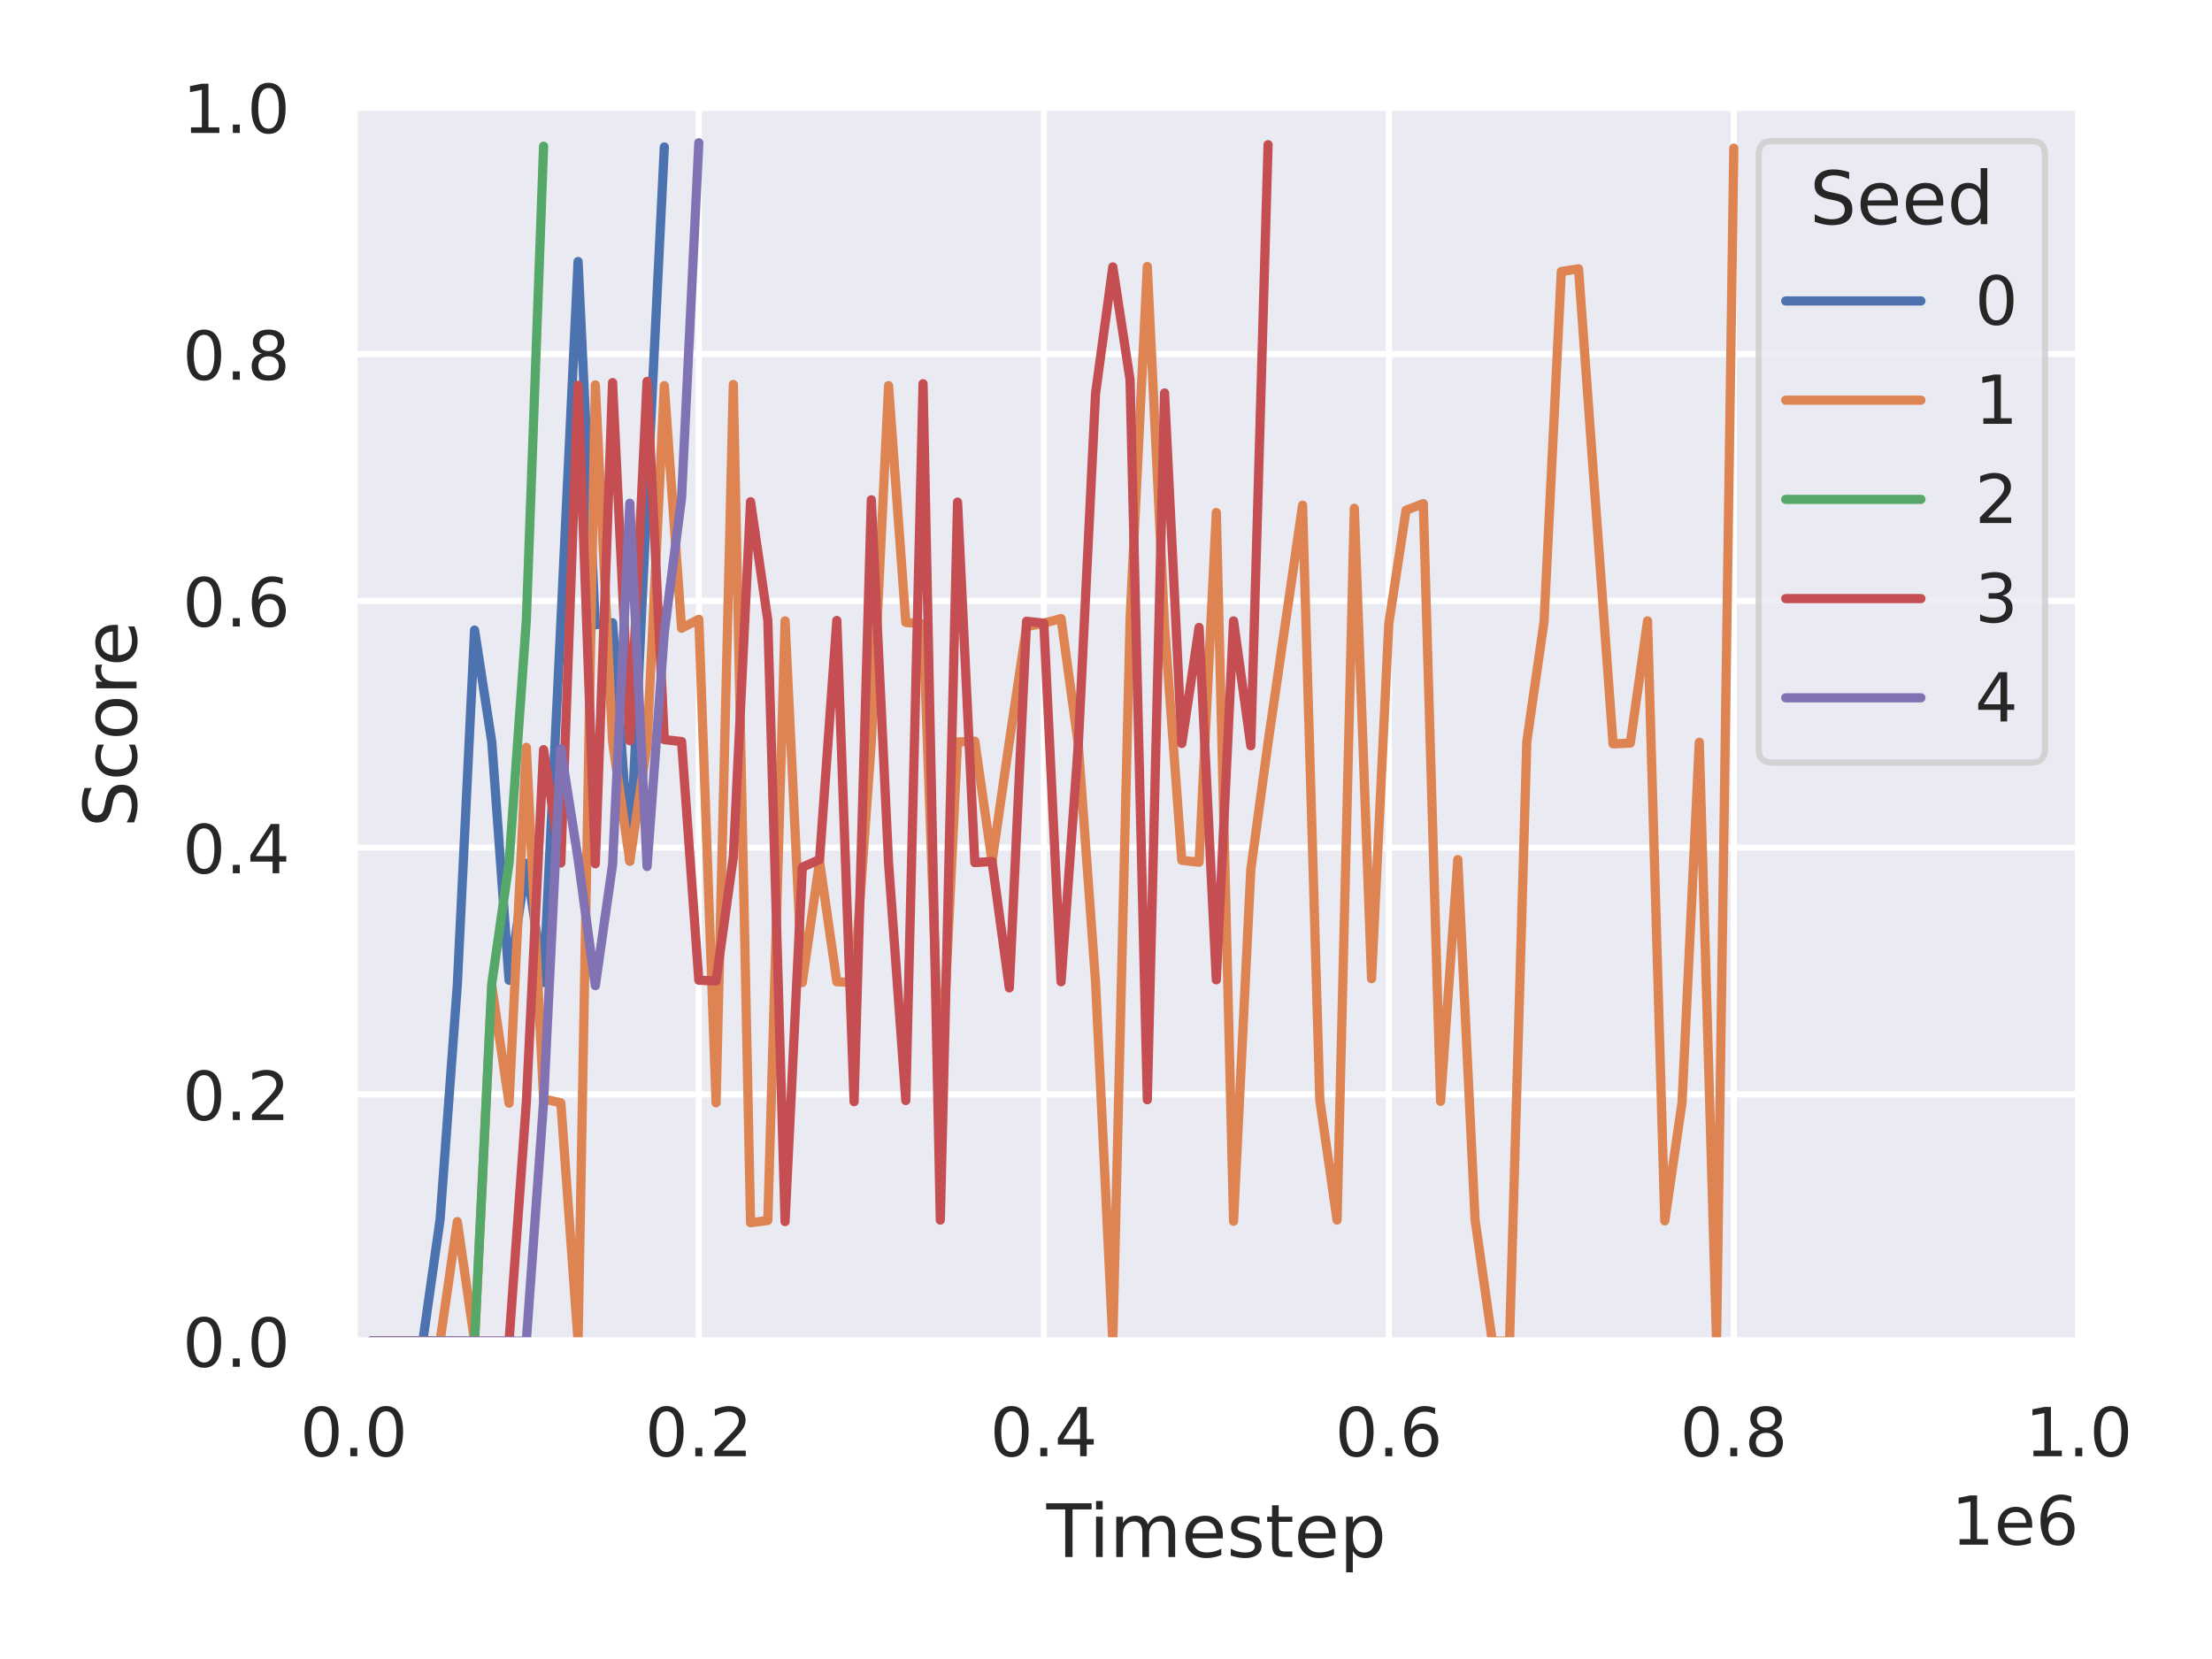
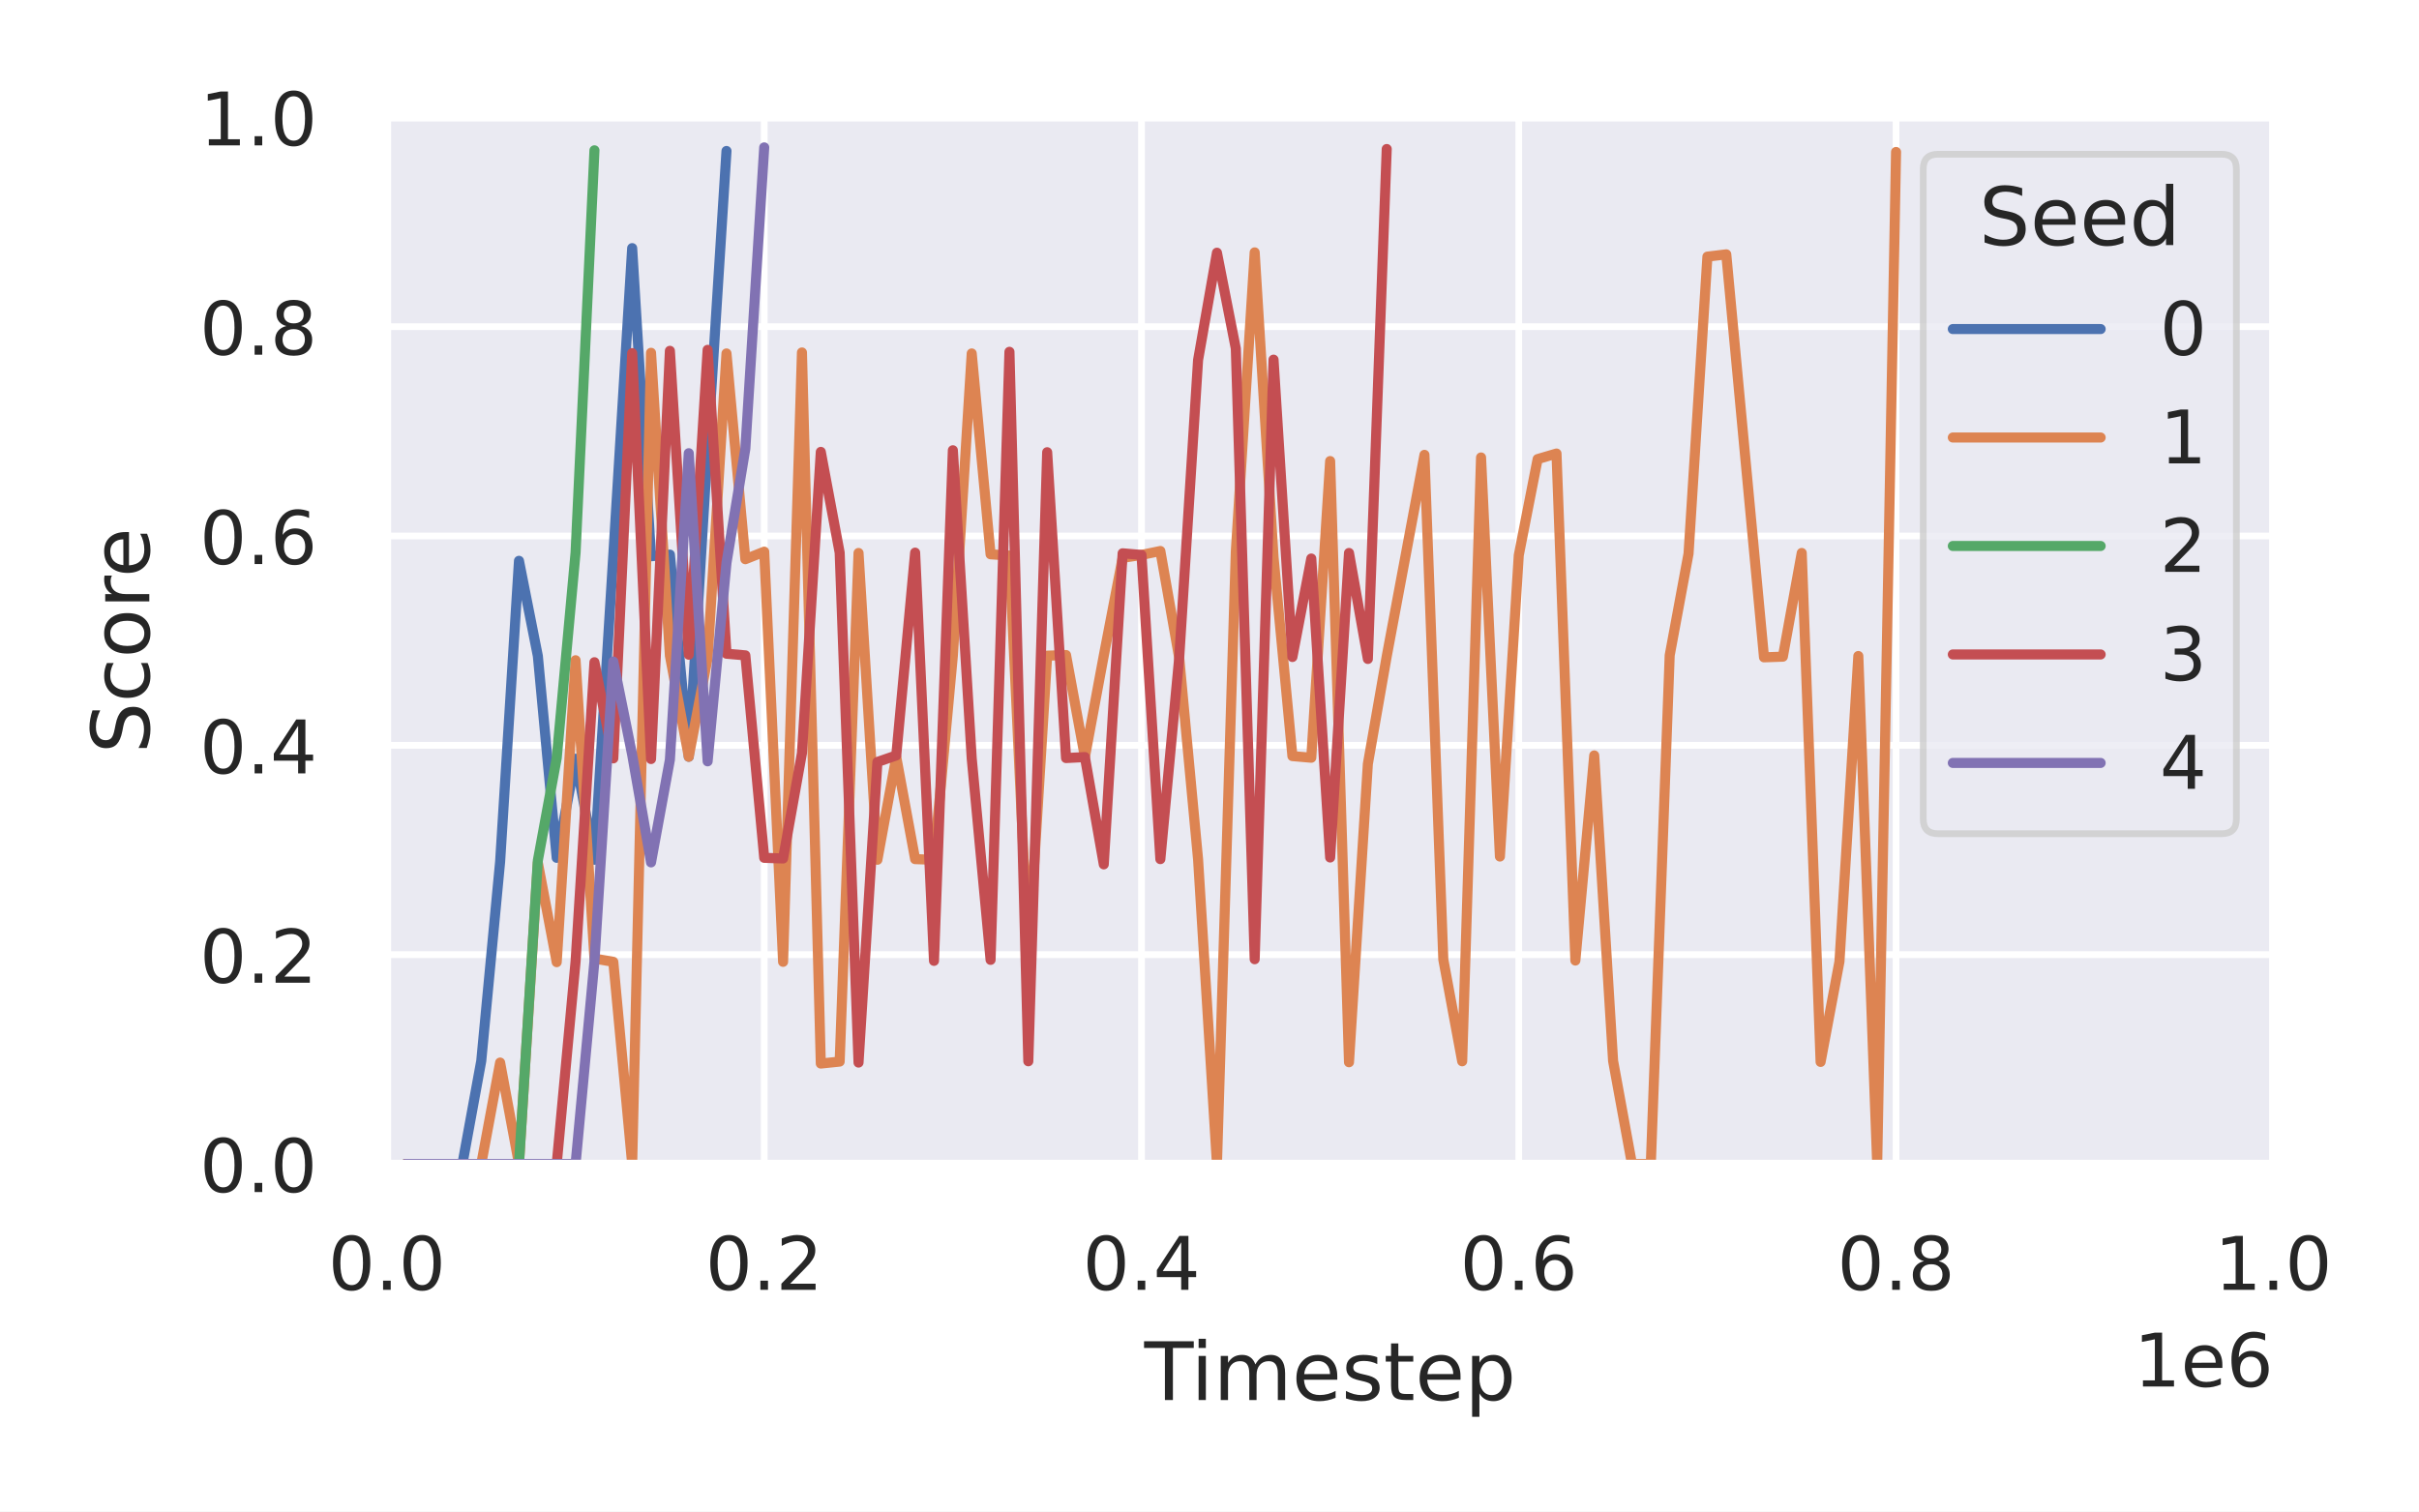
- <svg xmlns="http://www.w3.org/2000/svg" xmlns:xlink="http://www.w3.org/1999/xlink" width="288pt" height="216pt" viewBox="0 0 288 216" version="1.1">
+ <svg xmlns="http://www.w3.org/2000/svg" xmlns:xlink="http://www.w3.org/1999/xlink" width="288pt" height="180pt" viewBox="0 0 288 180" version="1.1">
  <defs>
    <style type="text/css">*{stroke-linejoin: round; stroke-linecap: butt}</style>
  </defs>
  <g id="figure_1">
    <g id="patch_1">
-       <path d="M 0 216  L 288 216  L 288 0  L 0 0  z " style="fill: #ffffff" />
+       <path d="M 0 180  L 288 180  L 288 0  L 0 0  z " style="fill: #ffffff" />
    </g>
    <g id="axes_1">
      <g id="patch_2">
-         <path d="M 46.068 174.612  L 270.657 174.612  L 270.657 13.968  L 46.068 13.968  z " style="fill: #eaeaf2" />
+         <path d="M 46.068 138.612  L 270.657 138.612  L 270.657 13.968  L 46.068 13.968  z " style="fill: #eaeaf2" />
      </g>
      <g id="matplotlib.axis_1">
        <g id="xtick_1">
          <g id="line2d_1">
-             <path d="M 46.068 174.612  L 46.068 13.968  " clip-path="url(#pb9ea2f26ee)" style="fill: none; stroke: #ffffff; stroke-width: 0.8; stroke-linecap: round" />
+             <path d="M 46.068 138.612  L 46.068 13.968  " clip-path="url(#pe7718ac1c4)" style="fill: none; stroke: #ffffff; stroke-width: 0.8; stroke-linecap: round" />
          </g>
          <g id="text_1">
-             <g style="fill: #262626" transform="translate(39.07062 189.5986) scale(0.088 -0.088)">
+             <g style="fill: #262626" transform="translate(39.07062 153.5986) scale(0.088 -0.088)">
              <defs>
                <path id="DejaVuSans-30" d="M 2034 4250  Q 1547 4250 1301 3770  Q 1056 3291 1056 2328  Q 1056 1369 1301 889  Q 1547 409 2034 409  Q 2525 409 2770 889  Q 3016 1369 3016 2328  Q 3016 3291 2770 3770  Q 2525 4250 2034 4250  z M 2034 4750  Q 2819 4750 3233 4129  Q 3647 3509 3647 2328  Q 3647 1150 3233 529  Q 2819 -91 2034 -91  Q 1250 -91 836 529  Q 422 1150 422 2328  Q 422 3509 836 4129  Q 1250 4750 2034 4750  z " transform="scale(0.015625)" />
                <path id="DejaVuSans-2e" d="M 684 794  L 1344 794  L 1344 0  L 684 0  L 684 794  z " transform="scale(0.015625)" />
              </defs>
              <use xlink:href="#DejaVuSans-30" />
              <use xlink:href="#DejaVuSans-2e" x="63.623" />
              <use xlink:href="#DejaVuSans-30" x="95.41" />
            </g>
          </g>
        </g>
        <g id="xtick_2">
          <g id="line2d_2">
-             <path d="M 90.986 174.612  L 90.986 13.968  " clip-path="url(#pb9ea2f26ee)" style="fill: none; stroke: #ffffff; stroke-width: 0.8; stroke-linecap: round" />
+             <path d="M 90.986 138.612  L 90.986 13.968  " clip-path="url(#pe7718ac1c4)" style="fill: none; stroke: #ffffff; stroke-width: 0.8; stroke-linecap: round" />
          </g>
          <g id="text_2">
-             <g style="fill: #262626" transform="translate(83.98843 189.5986) scale(0.088 -0.088)">
+             <g style="fill: #262626" transform="translate(83.98843 153.5986) scale(0.088 -0.088)">
              <defs>
                <path id="DejaVuSans-32" d="M 1228 531  L 3431 531  L 3431 0  L 469 0  L 469 531  Q 828 903 1448 1529  Q 2069 2156 2228 2338  Q 2531 2678 2651 2914  Q 2772 3150 2772 3378  Q 2772 3750 2511 3984  Q 2250 4219 1831 4219  Q 1534 4219 1204 4116  Q 875 4013 500 3803  L 500 4441  Q 881 4594 1212 4672  Q 1544 4750 1819 4750  Q 2544 4750 2975 4387  Q 3406 4025 3406 3419  Q 3406 3131 3298 2873  Q 3191 2616 2906 2266  Q 2828 2175 2409 1742  Q 1991 1309 1228 531  z " transform="scale(0.015625)" />
              </defs>
              <use xlink:href="#DejaVuSans-30" />
              <use xlink:href="#DejaVuSans-2e" x="63.623" />
              <use xlink:href="#DejaVuSans-32" x="95.41" />
            </g>
          </g>
        </g>
        <g id="xtick_3">
          <g id="line2d_3">
-             <path d="M 135.904 174.612  L 135.904 13.968  " clip-path="url(#pb9ea2f26ee)" style="fill: none; stroke: #ffffff; stroke-width: 0.8; stroke-linecap: round" />
+             <path d="M 135.904 138.612  L 135.904 13.968  " clip-path="url(#pe7718ac1c4)" style="fill: none; stroke: #ffffff; stroke-width: 0.8; stroke-linecap: round" />
          </g>
          <g id="text_3">
-             <g style="fill: #262626" transform="translate(128.9062 189.5986) scale(0.088 -0.088)">
+             <g style="fill: #262626" transform="translate(128.9062 153.5986) scale(0.088 -0.088)">
              <defs>
                <path id="DejaVuSans-34" d="M 2419 4116  L 825 1625  L 2419 1625  L 2419 4116  z M 2253 4666  L 3047 4666  L 3047 1625  L 3713 1625  L 3713 1100  L 3047 1100  L 3047 0  L 2419 0  L 2419 1100  L 313 1100  L 313 1709  L 2253 4666  z " transform="scale(0.015625)" />
              </defs>
              <use xlink:href="#DejaVuSans-30" />
              <use xlink:href="#DejaVuSans-2e" x="63.623" />
              <use xlink:href="#DejaVuSans-34" x="95.41" />
            </g>
          </g>
        </g>
        <g id="xtick_4">
          <g id="line2d_4">
-             <path d="M 180.821 174.612  L 180.821 13.968  " clip-path="url(#pb9ea2f26ee)" style="fill: none; stroke: #ffffff; stroke-width: 0.8; stroke-linecap: round" />
+             <path d="M 180.821 138.612  L 180.821 13.968  " clip-path="url(#pe7718ac1c4)" style="fill: none; stroke: #ffffff; stroke-width: 0.8; stroke-linecap: round" />
          </g>
          <g id="text_4">
-             <g style="fill: #262626" transform="translate(173.824 189.5986) scale(0.088 -0.088)">
+             <g style="fill: #262626" transform="translate(173.824 153.5986) scale(0.088 -0.088)">
              <defs>
                <path id="DejaVuSans-36" d="M 2113 2584  Q 1688 2584 1439 2293  Q 1191 2003 1191 1497  Q 1191 994 1439 701  Q 1688 409 2113 409  Q 2538 409 2786 701  Q 3034 994 3034 1497  Q 3034 2003 2786 2293  Q 2538 2584 2113 2584  z M 3366 4563  L 3366 3988  Q 3128 4100 2886 4159  Q 2644 4219 2406 4219  Q 1781 4219 1451 3797  Q 1122 3375 1075 2522  Q 1259 2794 1537 2939  Q 1816 3084 2150 3084  Q 2853 3084 3261 2657  Q 3669 2231 3669 1497  Q 3669 778 3244 343  Q 2819 -91 2113 -91  Q 1303 -91 875 529  Q 447 1150 447 2328  Q 447 3434 972 4092  Q 1497 4750 2381 4750  Q 2619 4750 2861 4703  Q 3103 4656 3366 4563  z " transform="scale(0.015625)" />
              </defs>
              <use xlink:href="#DejaVuSans-30" />
              <use xlink:href="#DejaVuSans-2e" x="63.623" />
              <use xlink:href="#DejaVuSans-36" x="95.41" />
            </g>
          </g>
        </g>
        <g id="xtick_5">
          <g id="line2d_5">
-             <path d="M 225.739 174.612  L 225.739 13.968  " clip-path="url(#pb9ea2f26ee)" style="fill: none; stroke: #ffffff; stroke-width: 0.8; stroke-linecap: round" />
+             <path d="M 225.739 138.612  L 225.739 13.968  " clip-path="url(#pe7718ac1c4)" style="fill: none; stroke: #ffffff; stroke-width: 0.8; stroke-linecap: round" />
          </g>
          <g id="text_5">
-             <g style="fill: #262626" transform="translate(218.7418 189.5986) scale(0.088 -0.088)">
+             <g style="fill: #262626" transform="translate(218.7418 153.5986) scale(0.088 -0.088)">
              <defs>
                <path id="DejaVuSans-38" d="M 2034 2216  Q 1584 2216 1326 1975  Q 1069 1734 1069 1313  Q 1069 891 1326 650  Q 1584 409 2034 409  Q 2484 409 2743 651  Q 3003 894 3003 1313  Q 3003 1734 2745 1975  Q 2488 2216 2034 2216  z M 1403 2484  Q 997 2584 770 2862  Q 544 3141 544 3541  Q 544 4100 942 4425  Q 1341 4750 2034 4750  Q 2731 4750 3128 4425  Q 3525 4100 3525 3541  Q 3525 3141 3298 2862  Q 3072 2584 2669 2484  Q 3125 2378 3379 2068  Q 3634 1759 3634 1313  Q 3634 634 3220 271  Q 2806 -91 2034 -91  Q 1263 -91 848 271  Q 434 634 434 1313  Q 434 1759 690 2068  Q 947 2378 1403 2484  z M 1172 3481  Q 1172 3119 1398 2916  Q 1625 2713 2034 2713  Q 2441 2713 2670 2916  Q 2900 3119 2900 3481  Q 2900 3844 2670 4047  Q 2441 4250 2034 4250  Q 1625 4250 1398 4047  Q 1172 3844 1172 3481  z " transform="scale(0.015625)" />
              </defs>
              <use xlink:href="#DejaVuSans-30" />
              <use xlink:href="#DejaVuSans-2e" x="63.623" />
              <use xlink:href="#DejaVuSans-38" x="95.41" />
            </g>
          </g>
        </g>
        <g id="xtick_6">
          <g id="line2d_6">
-             <path d="M 270.657 174.612  L 270.657 13.968  " clip-path="url(#pb9ea2f26ee)" style="fill: none; stroke: #ffffff; stroke-width: 0.8; stroke-linecap: round" />
+             <path d="M 270.657 138.612  L 270.657 13.968  " clip-path="url(#pe7718ac1c4)" style="fill: none; stroke: #ffffff; stroke-width: 0.8; stroke-linecap: round" />
          </g>
          <g id="text_6">
-             <g style="fill: #262626" transform="translate(263.6596 189.5986) scale(0.088 -0.088)">
+             <g style="fill: #262626" transform="translate(263.6596 153.5986) scale(0.088 -0.088)">
              <defs>
                <path id="DejaVuSans-31" d="M 794 531  L 1825 531  L 1825 4091  L 703 3866  L 703 4441  L 1819 4666  L 2450 4666  L 2450 531  L 3481 531  L 3481 0  L 794 0  L 794 531  z " transform="scale(0.015625)" />
              </defs>
              <use xlink:href="#DejaVuSans-31" />
              <use xlink:href="#DejaVuSans-2e" x="63.623" />
              <use xlink:href="#DejaVuSans-30" x="95.41" />
            </g>
          </g>
        </g>
        <g id="text_7">
-           <g style="fill: #262626" transform="translate(136.2353 202.7233) scale(0.096 -0.096)">
+           <g style="fill: #262626" transform="translate(136.2353 166.7233) scale(0.096 -0.096)">
            <defs>
              <path id="DejaVuSans-54" d="M -19 4666  L 3928 4666  L 3928 4134  L 2272 4134  L 2272 0  L 1638 0  L 1638 4134  L -19 4134  L -19 4666  z " transform="scale(0.015625)" />
              <path id="DejaVuSans-69" d="M 603 3500  L 1178 3500  L 1178 0  L 603 0  L 603 3500  z M 603 4863  L 1178 4863  L 1178 4134  L 603 4134  L 603 4863  z " transform="scale(0.015625)" />
              <path id="DejaVuSans-6d" d="M 3328 2828  Q 3544 3216 3844 3400  Q 4144 3584 4550 3584  Q 5097 3584 5394 3201  Q 5691 2819 5691 2113  L 5691 0  L 5113 0  L 5113 2094  Q 5113 2597 4934 2840  Q 4756 3084 4391 3084  Q 3944 3084 3684 2787  Q 3425 2491 3425 1978  L 3425 0  L 2847 0  L 2847 2094  Q 2847 2600 2669 2842  Q 2491 3084 2119 3084  Q 1678 3084 1418 2786  Q 1159 2488 1159 1978  L 1159 0  L 581 0  L 581 3500  L 1159 3500  L 1159 2956  Q 1356 3278 1631 3431  Q 1906 3584 2284 3584  Q 2666 3584 2933 3390  Q 3200 3197 3328 2828  z " transform="scale(0.015625)" />
              <path id="DejaVuSans-65" d="M 3597 1894  L 3597 1613  L 953 1613  Q 991 1019 1311 708  Q 1631 397 2203 397  Q 2534 397 2845 478  Q 3156 559 3463 722  L 3463 178  Q 3153 47 2828 -22  Q 2503 -91 2169 -91  Q 1331 -91 842 396  Q 353 884 353 1716  Q 353 2575 817 3079  Q 1281 3584 2069 3584  Q 2775 3584 3186 3129  Q 3597 2675 3597 1894  z M 3022 2063  Q 3016 2534 2758 2815  Q 2500 3097 2075 3097  Q 1594 3097 1305 2825  Q 1016 2553 972 2059  L 3022 2063  z " transform="scale(0.015625)" />
              <path id="DejaVuSans-73" d="M 2834 3397  L 2834 2853  Q 2591 2978 2328 3040  Q 2066 3103 1784 3103  Q 1356 3103 1142 2972  Q 928 2841 928 2578  Q 928 2378 1081 2264  Q 1234 2150 1697 2047  L 1894 2003  Q 2506 1872 2764 1633  Q 3022 1394 3022 966  Q 3022 478 2636 193  Q 2250 -91 1575 -91  Q 1294 -91 989 -36  Q 684 19 347 128  L 347 722  Q 666 556 975 473  Q 1284 391 1588 391  Q 1994 391 2212 530  Q 2431 669 2431 922  Q 2431 1156 2273 1281  Q 2116 1406 1581 1522  L 1381 1569  Q 847 1681 609 1914  Q 372 2147 372 2553  Q 372 3047 722 3315  Q 1072 3584 1716 3584  Q 2034 3584 2315 3537  Q 2597 3491 2834 3397  z " transform="scale(0.015625)" />
              <path id="DejaVuSans-74" d="M 1172 4494  L 1172 3500  L 2356 3500  L 2356 3053  L 1172 3053  L 1172 1153  Q 1172 725 1289 603  Q 1406 481 1766 481  L 2356 481  L 2356 0  L 1766 0  Q 1100 0 847 248  Q 594 497 594 1153  L 594 3053  L 172 3053  L 172 3500  L 594 3500  L 594 4494  L 1172 4494  z " transform="scale(0.015625)" />
              <path id="DejaVuSans-70" d="M 1159 525  L 1159 -1331  L 581 -1331  L 581 3500  L 1159 3500  L 1159 2969  Q 1341 3281 1617 3432  Q 1894 3584 2278 3584  Q 2916 3584 3314 3078  Q 3713 2572 3713 1747  Q 3713 922 3314 415  Q 2916 -91 2278 -91  Q 1894 -91 1617 61  Q 1341 213 1159 525  z M 3116 1747  Q 3116 2381 2855 2742  Q 2594 3103 2138 3103  Q 1681 3103 1420 2742  Q 1159 2381 1159 1747  Q 1159 1113 1420 752  Q 1681 391 2138 391  Q 2594 391 2855 752  Q 3116 1113 3116 1747  z " transform="scale(0.015625)" />
            </defs>
            <use xlink:href="#DejaVuSans-54" />
            <use xlink:href="#DejaVuSans-69" x="57.959" />
            <use xlink:href="#DejaVuSans-6d" x="85.742" />
            <use xlink:href="#DejaVuSans-65" x="183.154" />
            <use xlink:href="#DejaVuSans-73" x="244.678" />
            <use xlink:href="#DejaVuSans-74" x="296.777" />
            <use xlink:href="#DejaVuSans-65" x="335.986" />
            <use xlink:href="#DejaVuSans-70" x="397.51" />
          </g>
        </g>
        <g id="text_8">
-           <g style="fill: #262626" transform="translate(254.0443 201.1154) scale(0.088 -0.088)">
+           <g style="fill: #262626" transform="translate(254.0443 165.1154) scale(0.088 -0.088)">
            <use xlink:href="#DejaVuSans-31" />
            <use xlink:href="#DejaVuSans-65" x="63.623" />
            <use xlink:href="#DejaVuSans-36" x="125.146" />
          </g>
        </g>
      </g>
      <g id="matplotlib.axis_2">
        <g id="ytick_1">
          <g id="line2d_7">
-             <path d="M 46.068 174.612  L 270.657 174.612  " clip-path="url(#pb9ea2f26ee)" style="fill: none; stroke: #ffffff; stroke-width: 0.8; stroke-linecap: round" />
+             <path d="M 46.068 138.612  L 270.657 138.612  " clip-path="url(#pe7718ac1c4)" style="fill: none; stroke: #ffffff; stroke-width: 0.8; stroke-linecap: round" />
          </g>
          <g id="text_9">
-             <g style="fill: #262626" transform="translate(23.77325 177.9553) scale(0.088 -0.088)">
+             <g style="fill: #262626" transform="translate(23.77325 141.9553) scale(0.088 -0.088)">
              <use xlink:href="#DejaVuSans-30" />
              <use xlink:href="#DejaVuSans-2e" x="63.623" />
              <use xlink:href="#DejaVuSans-30" x="95.41" />
            </g>
          </g>
        </g>
        <g id="ytick_2">
          <g id="line2d_8">
-             <path d="M 46.068 142.483  L 270.657 142.483  " clip-path="url(#pb9ea2f26ee)" style="fill: none; stroke: #ffffff; stroke-width: 0.8; stroke-linecap: round" />
+             <path d="M 46.068 113.683  L 270.657 113.683  " clip-path="url(#pe7718ac1c4)" style="fill: none; stroke: #ffffff; stroke-width: 0.8; stroke-linecap: round" />
          </g>
          <g id="text_10">
-             <g style="fill: #262626" transform="translate(23.77325 145.8265) scale(0.088 -0.088)">
+             <g style="fill: #262626" transform="translate(23.77325 117.0265) scale(0.088 -0.088)">
              <use xlink:href="#DejaVuSans-30" />
              <use xlink:href="#DejaVuSans-2e" x="63.623" />
              <use xlink:href="#DejaVuSans-32" x="95.41" />
            </g>
          </g>
        </g>
        <g id="ytick_3">
          <g id="line2d_9">
-             <path d="M 46.068 110.354  L 270.657 110.354  " clip-path="url(#pb9ea2f26ee)" style="fill: none; stroke: #ffffff; stroke-width: 0.8; stroke-linecap: round" />
+             <path d="M 46.068 88.754  L 270.657 88.754  " clip-path="url(#pe7718ac1c4)" style="fill: none; stroke: #ffffff; stroke-width: 0.8; stroke-linecap: round" />
          </g>
          <g id="text_11">
-             <g style="fill: #262626" transform="translate(23.77325 113.6977) scale(0.088 -0.088)">
+             <g style="fill: #262626" transform="translate(23.77325 92.09771) scale(0.088 -0.088)">
              <use xlink:href="#DejaVuSans-30" />
              <use xlink:href="#DejaVuSans-2e" x="63.623" />
              <use xlink:href="#DejaVuSans-34" x="95.41" />
            </g>
          </g>
        </g>
        <g id="ytick_4">
          <g id="line2d_10">
-             <path d="M 46.068 78.226  L 270.657 78.226  " clip-path="url(#pb9ea2f26ee)" style="fill: none; stroke: #ffffff; stroke-width: 0.8; stroke-linecap: round" />
+             <path d="M 46.068 63.826  L 270.657 63.826  " clip-path="url(#pe7718ac1c4)" style="fill: none; stroke: #ffffff; stroke-width: 0.8; stroke-linecap: round" />
          </g>
          <g id="text_12">
-             <g style="fill: #262626" transform="translate(23.77325 81.56891) scale(0.088 -0.088)">
+             <g style="fill: #262626" transform="translate(23.77325 67.16891) scale(0.088 -0.088)">
              <use xlink:href="#DejaVuSans-30" />
              <use xlink:href="#DejaVuSans-2e" x="63.623" />
              <use xlink:href="#DejaVuSans-36" x="95.41" />
            </g>
          </g>
        </g>
        <g id="ytick_5">
          <g id="line2d_11">
-             <path d="M 46.068 46.097  L 270.657 46.097  " clip-path="url(#pb9ea2f26ee)" style="fill: none; stroke: #ffffff; stroke-width: 0.8; stroke-linecap: round" />
+             <path d="M 46.068 38.897  L 270.657 38.897  " clip-path="url(#pe7718ac1c4)" style="fill: none; stroke: #ffffff; stroke-width: 0.8; stroke-linecap: round" />
          </g>
          <g id="text_13">
-             <g style="fill: #262626" transform="translate(23.77325 49.44011) scale(0.088 -0.088)">
+             <g style="fill: #262626" transform="translate(23.77325 42.24011) scale(0.088 -0.088)">
              <use xlink:href="#DejaVuSans-30" />
              <use xlink:href="#DejaVuSans-2e" x="63.623" />
              <use xlink:href="#DejaVuSans-38" x="95.41" />
            </g>
          </g>
        </g>
        <g id="ytick_6">
          <g id="line2d_12">
-             <path d="M 46.068 13.968  L 270.657 13.968  " clip-path="url(#pb9ea2f26ee)" style="fill: none; stroke: #ffffff; stroke-width: 0.8; stroke-linecap: round" />
+             <path d="M 46.068 13.968  L 270.657 13.968  " clip-path="url(#pe7718ac1c4)" style="fill: none; stroke: #ffffff; stroke-width: 0.8; stroke-linecap: round" />
          </g>
          <g id="text_14">
            <g style="fill: #262626" transform="translate(23.77325 17.31131) scale(0.088 -0.088)">
              <use xlink:href="#DejaVuSans-31" />
              <use xlink:href="#DejaVuSans-2e" x="63.623" />
              <use xlink:href="#DejaVuSans-30" x="95.41" />
            </g>
          </g>
        </g>
        <g id="text_15">
-           <g style="fill: #262626" transform="translate(17.77675 107.7322) rotate(-90) scale(0.096 -0.096)">
+           <g style="fill: #262626" transform="translate(17.77675 89.73225) rotate(-90) scale(0.096 -0.096)">
            <defs>
              <path id="DejaVuSans-53" d="M 3425 4513  L 3425 3897  Q 3066 4069 2747 4153  Q 2428 4238 2131 4238  Q 1616 4238 1336 4038  Q 1056 3838 1056 3469  Q 1056 3159 1242 3001  Q 1428 2844 1947 2747  L 2328 2669  Q 3034 2534 3370 2195  Q 3706 1856 3706 1288  Q 3706 609 3251 259  Q 2797 -91 1919 -91  Q 1588 -91 1214 -16  Q 841 59 441 206  L 441 856  Q 825 641 1194 531  Q 1563 422 1919 422  Q 2459 422 2753 634  Q 3047 847 3047 1241  Q 3047 1584 2836 1778  Q 2625 1972 2144 2069  L 1759 2144  Q 1053 2284 737 2584  Q 422 2884 422 3419  Q 422 4038 858 4394  Q 1294 4750 2059 4750  Q 2388 4750 2728 4690  Q 3069 4631 3425 4513  z " transform="scale(0.015625)" />
              <path id="DejaVuSans-63" d="M 3122 3366  L 3122 2828  Q 2878 2963 2633 3030  Q 2388 3097 2138 3097  Q 1578 3097 1268 2742  Q 959 2388 959 1747  Q 959 1106 1268 751  Q 1578 397 2138 397  Q 2388 397 2633 464  Q 2878 531 3122 666  L 3122 134  Q 2881 22 2623 -34  Q 2366 -91 2075 -91  Q 1284 -91 818 406  Q 353 903 353 1747  Q 353 2603 823 3093  Q 1294 3584 2113 3584  Q 2378 3584 2631 3529  Q 2884 3475 3122 3366  z " transform="scale(0.015625)" />
              <path id="DejaVuSans-6f" d="M 1959 3097  Q 1497 3097 1228 2736  Q 959 2375 959 1747  Q 959 1119 1226 758  Q 1494 397 1959 397  Q 2419 397 2687 759  Q 2956 1122 2956 1747  Q 2956 2369 2687 2733  Q 2419 3097 1959 3097  z M 1959 3584  Q 2709 3584 3137 3096  Q 3566 2609 3566 1747  Q 3566 888 3137 398  Q 2709 -91 1959 -91  Q 1206 -91 779 398  Q 353 888 353 1747  Q 353 2609 779 3096  Q 1206 3584 1959 3584  z " transform="scale(0.015625)" />
              <path id="DejaVuSans-72" d="M 2631 2963  Q 2534 3019 2420 3045  Q 2306 3072 2169 3072  Q 1681 3072 1420 2755  Q 1159 2438 1159 1844  L 1159 0  L 581 0  L 581 3500  L 1159 3500  L 1159 2956  Q 1341 3275 1631 3429  Q 1922 3584 2338 3584  Q 2397 3584 2469 3576  Q 2541 3569 2628 3553  L 2631 2963  z " transform="scale(0.015625)" />
            </defs>
            <use xlink:href="#DejaVuSans-53" />
            <use xlink:href="#DejaVuSans-63" x="63.477" />
            <use xlink:href="#DejaVuSans-6f" x="118.457" />
            <use xlink:href="#DejaVuSans-72" x="179.639" />
            <use xlink:href="#DejaVuSans-65" x="218.502" />
          </g>
        </g>
      </g>
      <g id="PolyCollection_1" />
      <g id="PolyCollection_2" />
      <g id="PolyCollection_3" />
      <g id="PolyCollection_4" />
      <g id="PolyCollection_5" />
      <g id="line2d_13">
-         <path d="M 48.314 174.612  L 50.56 174.612  L 52.806 174.612  L 55.052 174.612  L 57.297 158.799  L 59.543 128.226  L 61.789 82.041  L 64.035 96.649  L 66.281 127.624  L 68.527 112.413  L 70.773 127.925  L 73.019 81.137  L 75.265 34.048  L 77.51 81.338  L 79.756 81.087  L 82.002 112.111  L 84.248 64.822  L 86.494 19.139  " clip-path="url(#pb9ea2f26ee)" style="fill: none; stroke: #4c72b0; stroke-width: 1.2; stroke-linecap: round" />
+         <path d="M 48.314 138.612  L 50.56 138.612  L 52.806 138.612  L 55.052 138.612  L 57.297 126.342  L 59.543 102.621  L 61.789 66.786  L 64.035 78.121  L 66.281 102.154  L 68.527 90.351  L 70.773 102.387  L 73.019 66.085  L 75.265 29.549  L 77.51 66.241  L 79.756 66.046  L 82.002 90.118  L 84.248 53.426  L 86.494 17.98  " clip-path="url(#pe7718ac1c4)" style="fill: none; stroke: #4c72b0; stroke-width: 1.2; stroke-linecap: round" />
      </g>
      <g id="line2d_14">
-         <path d="M 48.314 174.612  L 50.56 174.612  L 52.806 174.612  L 55.052 174.612  L 57.297 174.612  L 59.543 159.05  L 61.789 174.612  L 64.035 128.377  L 66.281 143.638  L 68.527 97.302  L 70.773 143.086  L 73.019 143.588  L 75.265 174.612  L 77.51 50.113  L 79.756 96.599  L 82.002 112.111  L 84.248 96.951  L 86.494 50.213  L 88.74 81.79  L 90.986 80.635  L 93.232 143.588  L 95.478 50.063  L 97.723 159.2  L 99.969 158.899  L 102.215 80.836  L 104.461 127.925  L 106.707 112.162  L 108.953 127.824  L 111.199 127.925  L 113.445 96.599  L 115.691 50.213  L 117.936 81.037  L 120.182 81.238  L 122.428 143.136  L 124.674 96.599  L 126.92 96.499  L 129.166 112.162  L 131.412 96.599  L 133.658 81.589  L 135.904 81.137  L 138.149 80.535  L 140.395 96.951  L 142.641 127.875  L 144.887 174.612  L 147.133 80.635  L 149.379 34.701  L 151.625 81.489  L 153.871 112.011  L 156.117 112.262  L 158.363 66.73  L 160.608 158.999  L 162.854 113.216  L 165.1 96.7  L 167.346 81.238  L 169.592 65.776  L 171.838 143.236  L 174.084 158.849  L 176.33 66.177  L 178.576 127.423  L 180.821 81.187  L 183.067 66.428  L 185.313 65.575  L 187.559 143.387  L 189.805 111.911  L 192.051 158.799  L 194.297 174.612  L 196.543 174.612  L 198.789 96.549  L 201.034 80.936  L 203.28 35.354  L 205.526 35.002  L 207.772 65.976  L 210.018 96.85  L 212.264 96.75  L 214.51 80.836  L 216.756 158.949  L 219.002 143.537  L 221.247 96.649  L 223.493 174.612  L 225.739 19.289  " clip-path="url(#pb9ea2f26ee)" style="fill: none; stroke: #dd8452; stroke-width: 1.2; stroke-linecap: round" />
+         <path d="M 48.314 138.612  L 50.56 138.612  L 52.806 138.612  L 55.052 138.612  L 57.297 138.612  L 59.543 126.537  L 61.789 138.612  L 64.035 102.738  L 66.281 114.579  L 68.527 78.627  L 70.773 114.151  L 73.019 114.54  L 75.265 138.612  L 77.51 42.013  L 79.756 78.082  L 82.002 90.118  L 84.248 78.354  L 86.494 42.091  L 88.74 66.591  L 90.986 65.695  L 93.232 114.54  L 95.478 41.974  L 97.723 126.654  L 99.969 126.42  L 102.215 65.851  L 104.461 102.387  L 106.707 90.157  L 108.953 102.309  L 111.199 102.387  L 113.445 78.082  L 115.691 42.091  L 117.936 66.007  L 120.182 66.163  L 122.428 114.19  L 124.674 78.082  L 126.92 78.004  L 129.166 90.157  L 131.412 78.082  L 133.658 66.435  L 135.904 66.085  L 138.149 65.617  L 140.395 78.354  L 142.641 102.348  L 144.887 138.612  L 147.133 65.695  L 149.379 30.055  L 151.625 66.357  L 153.871 90.04  L 156.117 90.235  L 158.363 54.906  L 160.608 126.498  L 162.854 90.975  L 165.1 78.16  L 167.346 66.163  L 169.592 54.166  L 171.838 114.267  L 174.084 126.381  L 176.33 54.477  L 178.576 101.998  L 180.821 66.124  L 183.067 54.672  L 185.313 54.01  L 187.559 114.384  L 189.805 89.962  L 192.051 126.342  L 194.297 138.612  L 196.543 138.612  L 198.789 78.043  L 201.034 65.929  L 203.28 30.561  L 205.526 30.289  L 207.772 54.321  L 210.018 78.277  L 212.264 78.199  L 214.51 65.851  L 216.756 126.459  L 219.002 114.501  L 221.247 78.121  L 223.493 138.612  L 225.739 18.097  " clip-path="url(#pe7718ac1c4)" style="fill: none; stroke: #dd8452; stroke-width: 1.2; stroke-linecap: round" />
      </g>
      <g id="line2d_15">
-         <path d="M 48.314 174.612  L 50.56 174.612  L 52.806 174.612  L 55.052 174.612  L 57.297 174.612  L 59.543 174.612  L 61.789 174.612  L 64.035 128.025  L 66.281 112.312  L 68.527 80.786  L 70.773 19.038  " clip-path="url(#pb9ea2f26ee)" style="fill: none; stroke: #55a868; stroke-width: 1.2; stroke-linecap: round" />
+         <path d="M 48.314 138.612  L 50.56 138.612  L 52.806 138.612  L 55.052 138.612  L 57.297 138.612  L 59.543 138.612  L 61.789 138.612  L 64.035 102.465  L 66.281 90.273  L 68.527 65.812  L 70.773 17.902  " clip-path="url(#pe7718ac1c4)" style="fill: none; stroke: #55a868; stroke-width: 1.2; stroke-linecap: round" />
      </g>
      <g id="line2d_16">
-         <path d="M 48.314 174.612  L 50.56 174.612  L 52.806 174.612  L 55.052 174.612  L 57.297 174.612  L 59.543 174.612  L 61.789 174.612  L 64.035 174.612  L 66.281 174.612  L 68.527 143.537  L 70.773 97.603  L 73.019 112.362  L 75.265 50.163  L 77.51 112.463  L 79.756 49.812  L 82.002 96.449  L 84.248 49.661  L 86.494 96.298  L 88.74 96.549  L 90.986 127.624  L 93.232 127.724  L 95.478 111.559  L 97.723 65.324  L 99.969 80.786  L 102.215 159.05  L 104.461 112.915  L 106.707 111.911  L 108.953 80.786  L 111.199 143.437  L 113.445 65.073  L 115.691 112.362  L 117.936 143.286  L 120.182 49.962  L 122.428 158.849  L 124.674 65.374  L 126.92 112.312  L 129.166 112.162  L 131.412 128.628  L 133.658 80.886  L 135.904 81.137  L 138.149 127.824  L 140.395 96.9  L 142.641 51.217  L 144.887 34.751  L 147.133 49.46  L 149.379 143.186  L 151.625 51.167  L 153.871 96.8  L 156.117 81.689  L 158.363 127.573  L 160.608 80.836  L 162.854 97.101  L 165.1 18.838  " clip-path="url(#pb9ea2f26ee)" style="fill: none; stroke: #c44e52; stroke-width: 1.2; stroke-linecap: round" />
+         <path d="M 48.314 138.612  L 50.56 138.612  L 52.806 138.612  L 55.052 138.612  L 57.297 138.612  L 59.543 138.612  L 61.789 138.612  L 64.035 138.612  L 66.281 138.612  L 68.527 114.501  L 70.773 78.861  L 73.019 90.312  L 75.265 42.052  L 77.51 90.39  L 79.756 41.779  L 82.002 77.965  L 84.248 41.662  L 86.494 77.848  L 88.74 78.043  L 90.986 102.154  L 93.232 102.232  L 95.478 89.689  L 97.723 53.815  L 99.969 65.812  L 102.215 126.537  L 104.461 90.741  L 106.707 89.962  L 108.953 65.812  L 111.199 114.423  L 113.445 53.62  L 115.691 90.312  L 117.936 114.306  L 120.182 41.896  L 122.428 126.381  L 124.674 53.854  L 126.92 90.273  L 129.166 90.157  L 131.412 102.933  L 133.658 65.89  L 135.904 66.085  L 138.149 102.309  L 140.395 78.315  L 142.641 42.87  L 144.887 30.094  L 147.133 41.507  L 149.379 114.229  L 151.625 42.831  L 153.871 78.238  L 156.117 66.513  L 158.363 102.115  L 160.608 65.851  L 162.854 78.471  L 165.1 17.746  " clip-path="url(#pe7718ac1c4)" style="fill: none; stroke: #c44e52; stroke-width: 1.2; stroke-linecap: round" />
      </g>
      <g id="line2d_17">
-         <path d="M 48.314 174.612  L 50.56 174.612  L 52.806 174.612  L 55.052 174.612  L 57.297 174.612  L 59.543 174.612  L 61.789 174.612  L 64.035 174.612  L 66.281 174.612  L 68.527 174.612  L 70.773 143.487  L 73.019 97.503  L 75.265 111.81  L 77.51 128.326  L 79.756 112.563  L 82.002 65.525  L 84.248 112.814  L 86.494 82.342  L 88.74 64.822  L 90.986 18.587  " clip-path="url(#pb9ea2f26ee)" style="fill: none; stroke: #8172b3; stroke-width: 1.2; stroke-linecap: round" />
+         <path d="M 48.314 138.612  L 50.56 138.612  L 52.806 138.612  L 55.052 138.612  L 57.297 138.612  L 59.543 138.612  L 61.789 138.612  L 64.035 138.612  L 66.281 138.612  L 68.527 138.612  L 70.773 114.462  L 73.019 78.783  L 75.265 89.884  L 77.51 102.699  L 79.756 90.468  L 82.002 53.971  L 84.248 90.663  L 86.494 67.02  L 88.74 53.426  L 90.986 17.552  " clip-path="url(#pe7718ac1c4)" style="fill: none; stroke: #8172b3; stroke-width: 1.2; stroke-linecap: round" />
      </g>
      <g id="line2d_18" />
      <g id="line2d_19" />
      <g id="line2d_20" />
      <g id="line2d_21" />
      <g id="line2d_22" />
      <g id="patch_3">
-         <path d="M 46.068 174.612  L 46.068 13.968  " style="fill: none; stroke: #ffffff; stroke-linejoin: miter; stroke-linecap: square" />
+         <path d="M 46.068 138.612  L 46.068 13.968  " style="fill: none; stroke: #ffffff; stroke-linejoin: miter; stroke-linecap: square" />
      </g>
      <g id="patch_4">
-         <path d="M 270.657 174.612  L 270.657 13.968  " style="fill: none; stroke: #ffffff; stroke-linejoin: miter; stroke-linecap: square" />
+         <path d="M 270.657 138.612  L 270.657 13.968  " style="fill: none; stroke: #ffffff; stroke-linejoin: miter; stroke-linecap: square" />
      </g>
      <g id="patch_5">
-         <path d="M 46.068 174.612  L 270.657 174.612  " style="fill: none; stroke: #ffffff; stroke-linejoin: miter; stroke-linecap: square" />
+         <path d="M 46.068 138.612  L 270.657 138.612  " style="fill: none; stroke: #ffffff; stroke-linejoin: miter; stroke-linecap: square" />
      </g>
      <g id="patch_6">
        <path d="M 46.068 13.968  L 270.657 13.968  " style="fill: none; stroke: #ffffff; stroke-linejoin: miter; stroke-linecap: square" />
      </g>
      <g id="legend_1">
        <g id="patch_7">
          <path d="M 230.738 99.283  L 264.497 99.283  Q 266.257 99.283 266.257 97.523  L 266.257 20.128  Q 266.257 18.368 264.497 18.368  L 230.738 18.368  Q 228.978 18.368 228.978 20.128  L 228.978 97.523  Q 228.978 99.283 230.738 99.283  z " style="fill: #eaeaf2; opacity: 0.8; stroke: #cccccc; stroke-width: 0.8; stroke-linejoin: miter" />
        </g>
        <g id="text_16">
          <g style="fill: #262626" transform="translate(235.616 29.1825) scale(0.096 -0.096)">
            <defs>
              <path id="DejaVuSans-64" d="M 2906 2969  L 2906 4863  L 3481 4863  L 3481 0  L 2906 0  L 2906 525  Q 2725 213 2448 61  Q 2172 -91 1784 -91  Q 1150 -91 751 415  Q 353 922 353 1747  Q 353 2572 751 3078  Q 1150 3584 1784 3584  Q 2172 3584 2448 3432  Q 2725 3281 2906 2969  z M 947 1747  Q 947 1113 1208 752  Q 1469 391 1925 391  Q 2381 391 2643 752  Q 2906 1113 2906 1747  Q 2906 2381 2643 2742  Q 2381 3103 1925 3103  Q 1469 3103 1208 2742  Q 947 2381 947 1747  z " transform="scale(0.015625)" />
            </defs>
            <use xlink:href="#DejaVuSans-53" />
            <use xlink:href="#DejaVuSans-65" x="63.477" />
            <use xlink:href="#DejaVuSans-65" x="125" />
            <use xlink:href="#DejaVuSans-64" x="186.523" />
          </g>
        </g>
        <g id="line2d_23">
          <path d="M 232.498 39.186  L 241.298 39.186  L 250.098 39.186  " style="fill: none; stroke: #4c72b0; stroke-width: 1.2; stroke-linecap: round" />
        </g>
        <g id="text_17">
          <g style="fill: #262626" transform="translate(257.138 42.26562) scale(0.088 -0.088)">
            <use xlink:href="#DejaVuSans-30" />
          </g>
        </g>
        <g id="line2d_24">
          <path d="M 232.498 52.102  L 241.298 52.102  L 250.098 52.102  " style="fill: none; stroke: #dd8452; stroke-width: 1.2; stroke-linecap: round" />
        </g>
        <g id="text_18">
          <g style="fill: #262626" transform="translate(257.138 55.18238) scale(0.088 -0.088)">
            <use xlink:href="#DejaVuSans-31" />
          </g>
        </g>
        <g id="line2d_25">
          <path d="M 232.498 65.019  L 241.298 65.019  L 250.098 65.019  " style="fill: none; stroke: #55a868; stroke-width: 1.2; stroke-linecap: round" />
        </g>
        <g id="text_19">
          <g style="fill: #262626" transform="translate(257.138 68.09913) scale(0.088 -0.088)">
            <use xlink:href="#DejaVuSans-32" />
          </g>
        </g>
        <g id="line2d_26">
          <path d="M 232.498 77.936  L 241.298 77.936  L 250.098 77.936  " style="fill: none; stroke: #c44e52; stroke-width: 1.2; stroke-linecap: round" />
        </g>
        <g id="text_20">
          <g style="fill: #262626" transform="translate(257.138 81.01587) scale(0.088 -0.088)">
            <defs>
              <path id="DejaVuSans-33" d="M 2597 2516  Q 3050 2419 3304 2112  Q 3559 1806 3559 1356  Q 3559 666 3084 287  Q 2609 -91 1734 -91  Q 1441 -91 1130 -33  Q 819 25 488 141  L 488 750  Q 750 597 1062 519  Q 1375 441 1716 441  Q 2309 441 2620 675  Q 2931 909 2931 1356  Q 2931 1769 2642 2001  Q 2353 2234 1838 2234  L 1294 2234  L 1294 2753  L 1863 2753  Q 2328 2753 2575 2939  Q 2822 3125 2822 3475  Q 2822 3834 2567 4026  Q 2313 4219 1838 4219  Q 1578 4219 1281 4162  Q 984 4106 628 3988  L 628 4550  Q 988 4650 1302 4700  Q 1616 4750 1894 4750  Q 2613 4750 3031 4423  Q 3450 4097 3450 3541  Q 3450 3153 3228 2886  Q 3006 2619 2597 2516  z " transform="scale(0.015625)" />
            </defs>
            <use xlink:href="#DejaVuSans-33" />
          </g>
        </g>
        <g id="line2d_27">
          <path d="M 232.498 90.853  L 241.298 90.853  L 250.098 90.853  " style="fill: none; stroke: #8172b3; stroke-width: 1.2; stroke-linecap: round" />
        </g>
        <g id="text_21">
          <g style="fill: #262626" transform="translate(257.138 93.93263) scale(0.088 -0.088)">
            <use xlink:href="#DejaVuSans-34" />
          </g>
        </g>
      </g>
    </g>
  </g>
  <defs>
-     <clipPath id="pb9ea2f26ee">
-       <rect x="46.068" y="13.968" width="224.589" height="160.644" />
+     <clipPath id="pe7718ac1c4">
+       <rect x="46.068" y="13.968" width="224.589" height="124.644" />
    </clipPath>
  </defs>
</svg>
